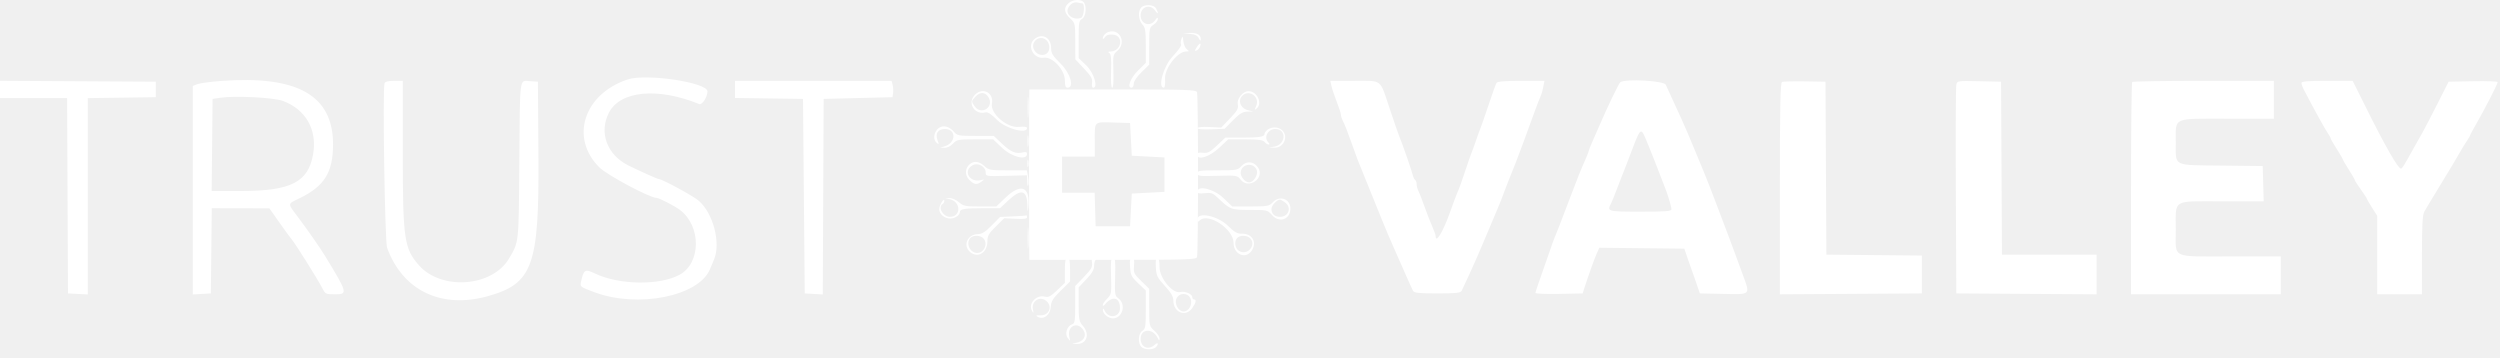
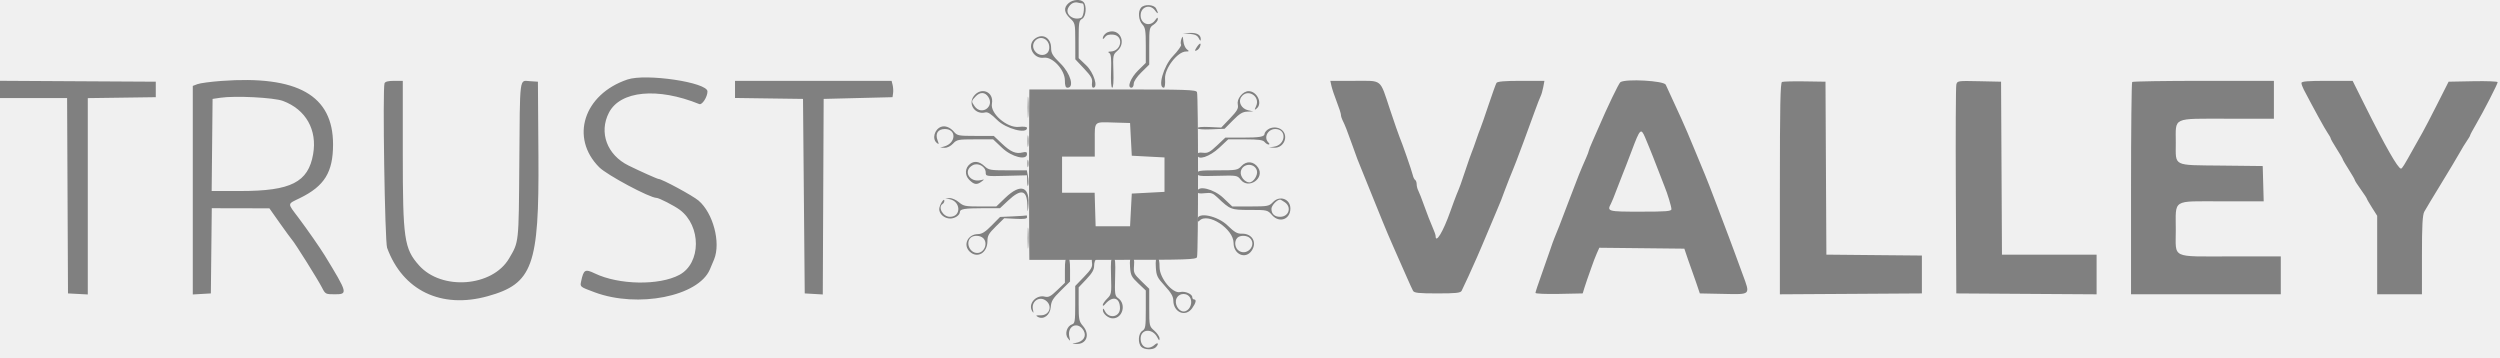
<svg xmlns="http://www.w3.org/2000/svg" width="280" height="40" viewBox="0 0 280 40" fill="none">
-   <path fill-rule="evenodd" clip-rule="evenodd" d="M70.272 8.905C65.377 10.559 63.812 15.432 67.116 18.736C67.988 19.608 72.772 22.163 73.532 22.163C73.809 22.163 75.531 23.047 76.138 23.501C78.559 25.31 78.534 29.477 76.095 30.783C73.834 31.994 69.316 31.918 66.621 30.625C65.524 30.099 65.369 30.189 65.085 31.514C64.954 32.13 64.942 32.12 66.609 32.74C71.435 34.533 78.204 33.195 79.5 30.191C79.643 29.859 79.86 29.343 79.981 29.047C80.746 27.171 79.87 23.864 78.24 22.468C77.594 21.916 74.132 20.043 73.757 20.043C73.625 20.043 71.686 19.176 70.396 18.54C67.986 17.352 67.055 14.844 68.199 12.622C69.466 10.16 73.656 9.76 78.322 11.657C78.637 11.785 79.237 10.855 79.237 10.239C79.237 9.227 72.35 8.202 70.272 8.905ZM24.768 9.066C23.598 9.152 22.406 9.313 22.118 9.422L21.592 9.622V21.301V32.98L22.605 32.921L23.616 32.863L23.668 28.091L23.719 23.32L26.946 23.327L30.172 23.333L31.328 24.972C31.965 25.874 32.589 26.728 32.716 26.87C33.059 27.255 35.608 31.319 36.057 32.199C36.438 32.944 36.465 32.96 37.502 32.96C38.984 32.96 38.953 32.84 36.381 28.625C35.87 27.787 34.385 25.656 33.414 24.367C32.162 22.702 32.146 22.893 33.594 22.184C36.341 20.84 37.298 19.292 37.302 16.187C37.31 10.686 33.339 8.429 24.768 9.066ZM0 10.016V10.981H3.757H7.515L7.565 21.922L7.615 32.863L8.724 32.921L9.832 32.979V21.984V10.99L13.639 10.938L17.447 10.885V10.018V9.15L8.724 9.1L0 9.049V10.016ZM43.068 9.326C42.837 9.928 43.103 27.066 43.355 27.754C45.105 32.541 49.418 34.618 54.615 33.177C59.664 31.777 60.388 29.787 60.304 17.536L60.247 9.15L59.337 9.091C58.152 9.015 58.237 8.349 58.163 18.307C58.096 27.339 58.126 27.061 57.013 28.953C55.14 32.138 49.452 32.566 46.922 29.712C45.27 27.847 45.112 26.763 45.112 17.238V9.054H44.143C43.486 9.054 43.139 9.141 43.068 9.326ZM82.322 10.013V10.973L86.129 11.026L89.937 11.078L90.033 21.97L90.13 32.863L91.14 32.921L92.151 32.98L92.2 22.029L92.25 11.078L96.106 10.981L99.962 10.885L100.026 10.432C100.061 10.182 100.038 9.771 99.974 9.516L99.858 9.054H91.09H82.322V10.013ZM149.125 9.638C149.195 9.959 149.463 10.756 149.718 11.409C149.975 12.062 150.184 12.711 150.184 12.852C150.184 12.993 150.261 13.258 150.354 13.442C150.628 13.98 150.89 14.645 151.437 16.187C151.976 17.707 152.124 18.099 152.457 18.886C152.568 19.151 153.2 20.712 153.861 22.356C154.521 24 155.231 25.734 155.438 26.212C155.646 26.689 155.928 27.339 156.066 27.658C156.203 27.976 156.49 28.627 156.704 29.104C156.917 29.581 157.32 30.491 157.598 31.128C157.876 31.764 158.174 32.415 158.262 32.574C158.39 32.808 158.903 32.863 160.981 32.863C163.057 32.863 163.571 32.808 163.701 32.574C163.855 32.297 165.08 29.621 165.422 28.814C165.512 28.602 165.756 28.038 165.962 27.561C166.169 27.084 166.573 26.13 166.858 25.441C167.145 24.752 167.51 23.884 167.67 23.513C168.053 22.623 168.218 22.203 168.509 21.392C168.641 21.021 168.876 20.414 169.029 20.043C169.184 19.671 169.377 19.195 169.459 18.982C169.541 18.77 169.706 18.353 169.826 18.054C170.059 17.476 171.105 14.645 171.907 12.427C172.175 11.685 172.466 10.937 172.554 10.764C172.642 10.592 172.773 10.136 172.845 9.752L172.976 9.054H170.364C168.537 9.054 167.707 9.123 167.608 9.285C167.529 9.412 167.13 10.518 166.722 11.743C166.314 12.968 165.905 14.143 165.814 14.355C165.722 14.567 165.502 15.175 165.324 15.705C165.145 16.235 164.925 16.842 164.834 17.055C164.743 17.266 164.439 18.134 164.158 18.982C163.641 20.543 163.509 20.907 163.142 21.777C163.031 22.043 162.708 22.91 162.427 23.706C161.629 25.96 160.788 27.352 160.788 26.419C160.788 26.303 160.622 25.84 160.421 25.39C160.219 24.941 159.823 23.922 159.541 23.127C159.259 22.332 158.947 21.53 158.847 21.347C158.748 21.163 158.666 20.842 158.666 20.635C158.666 20.428 158.59 20.211 158.497 20.153C158.404 20.096 158.284 19.851 158.231 19.611C158.128 19.151 157.024 15.976 156.738 15.319C156.645 15.107 156.164 13.719 155.669 12.235C154.509 8.759 154.878 9.054 151.688 9.054H148.996L149.125 9.638ZM181.487 9.201C181.306 9.319 180.022 11.99 179.009 14.355C178.874 14.673 178.579 15.345 178.354 15.847C178.129 16.35 177.946 16.814 177.946 16.879C177.946 16.943 177.816 17.291 177.657 17.652C176.965 19.22 176.768 19.712 175.73 22.452C174.651 25.301 174.462 25.788 174.1 26.646C173.999 26.884 173.788 27.47 173.632 27.947C173.475 28.424 173.037 29.676 172.658 30.73C172.279 31.783 171.97 32.717 171.97 32.807C171.97 32.897 173.161 32.946 174.616 32.917L177.263 32.863L177.438 32.285C177.534 31.967 177.678 31.533 177.758 31.32C177.839 31.109 178.052 30.502 178.233 29.971C178.413 29.441 178.688 28.724 178.842 28.378L179.124 27.748L183.885 27.799L188.646 27.851L189.07 29.104C189.304 29.793 189.503 30.357 189.514 30.357C189.524 30.357 189.724 30.921 189.957 31.61L190.381 32.863L193.032 32.917C196.133 32.98 196.041 33.072 195.185 30.747C194.91 30.002 194.512 28.915 194.299 28.332C194.086 27.749 193.797 26.968 193.654 26.598C193.512 26.227 192.904 24.621 192.303 23.031C191.702 21.44 191.095 19.879 190.955 19.561C190.814 19.243 190.293 17.985 189.797 16.765C189.299 15.545 188.632 13.984 188.313 13.295C187.994 12.605 187.515 11.564 187.249 10.981C186.983 10.398 186.674 9.726 186.564 9.488C186.358 9.043 182.101 8.802 181.487 9.201ZM199.587 9.178C199.397 9.257 199.346 11.829 199.346 21.121V32.963L207.299 32.914L215.251 32.863V30.743V28.621L209.903 28.571L204.555 28.519L204.505 18.834L204.455 9.15L202.141 9.114C200.869 9.094 199.719 9.123 199.587 9.178ZM219.107 9.482C219.048 9.723 219.024 15.083 219.053 21.392L219.106 32.863L226.963 32.914L234.819 32.964V30.744V28.525H229.519H224.219L224.17 18.838L224.119 9.15L221.667 9.096C219.252 9.043 219.212 9.049 219.107 9.482ZM238.804 9.182C238.733 9.253 238.675 14.631 238.675 21.135V32.96H247.062H255.448V30.839V28.718H249.799C243.074 28.718 243.688 29.013 243.688 25.775C243.688 22.238 243.195 22.549 248.81 22.549H253.534L253.479 20.573L253.424 18.597L248.812 18.545C243.288 18.483 243.688 18.683 243.688 15.984C243.688 13.073 243.209 13.295 249.486 13.295H254.676V11.174V9.054H246.804C242.475 9.054 238.875 9.111 238.804 9.182ZM257.762 9.295C257.763 9.427 257.877 9.753 258.015 10.018C259.187 12.26 260.388 14.444 260.683 14.867C260.878 15.148 261.039 15.435 261.039 15.502C261.039 15.571 261.342 16.102 261.713 16.681C262.085 17.262 262.388 17.782 262.388 17.838C262.388 17.895 262.692 18.415 263.063 18.995C263.434 19.575 263.738 20.103 263.738 20.168C263.738 20.233 264.041 20.708 264.413 21.225C264.784 21.741 265.087 22.204 265.087 22.253C265.087 22.303 265.348 22.753 265.666 23.255L266.244 24.167V28.563V32.96H268.75H271.257L271.258 28.573C271.259 25.244 271.323 24.072 271.522 23.706C271.666 23.441 272.501 22.052 273.378 20.621C274.255 19.189 275.19 17.628 275.456 17.151C275.721 16.674 276.1 16.053 276.297 15.772C276.494 15.49 276.655 15.213 276.655 15.155C276.655 15.098 276.95 14.547 277.31 13.932C278.163 12.473 279.739 9.405 279.739 9.201C279.739 9.115 278.504 9.067 276.992 9.097L274.245 9.15L272.977 11.656C272.28 13.035 271.535 14.466 271.322 14.837C271.108 15.208 270.669 15.989 270.344 16.573C269.223 18.588 269.039 18.883 268.908 18.884C268.579 18.888 267.157 16.395 264.865 11.801L263.495 9.054H260.628C258.463 9.054 257.762 9.112 257.762 9.295ZM31.691 11.304C34.258 12.264 35.545 14.539 35.069 17.273C34.524 20.405 32.586 21.392 26.985 21.392H23.706L23.758 16.235L23.809 11.078L24.677 10.949C26.334 10.703 30.67 10.922 31.691 11.304ZM184.241 15.367C184.414 15.765 184.62 16.264 184.701 16.476C184.781 16.688 184.974 17.165 185.128 17.536C185.282 17.908 185.603 18.732 185.841 19.368C186.079 20.004 186.347 20.698 186.438 20.91C186.739 21.617 187.2 23.137 187.2 23.424C187.2 23.661 186.649 23.706 183.729 23.706C180.042 23.706 179.962 23.683 180.437 22.787C180.535 22.603 180.807 21.932 181.043 21.295C181.28 20.659 181.582 19.879 181.717 19.561C181.852 19.243 182.329 18.006 182.779 16.814C183.68 14.421 183.787 14.316 184.241 15.367Z" fill="white" />
-   <path fill-rule="evenodd" clip-rule="evenodd" d="M115.268 12.09C115.242 14.598 115.244 24.384 115.269 27.128L115.288 29.104H124.618C132.948 29.104 133.961 29.071 134.065 28.799C134.218 28.4 134.218 10.721 134.065 10.323C133.961 10.05 132.948 10.018 124.618 10.018H115.288L115.268 12.09ZM126.663 15.608L126.76 17.44L128.591 17.537L130.423 17.633V19.561V21.488L128.591 21.585L126.76 21.681L126.663 23.513L126.567 25.344H124.639H122.711L122.655 23.465L122.601 21.585H120.776H118.951V19.561V17.537H120.783H122.614V15.737C122.614 13.539 122.492 13.656 124.725 13.723L126.567 13.777L126.663 15.608Z" fill="white" />
-   <path fill-rule="evenodd" clip-rule="evenodd" d="M119.683 0.352C119.11 0.848 119.163 1.403 119.846 2.047C120.417 2.585 120.424 2.62 120.43 4.617L120.435 6.643L121.412 7.682C122.212 8.534 122.373 8.821 122.307 9.272C122.261 9.59 122.315 9.824 122.435 9.824C123.033 9.824 122.507 8.129 121.66 7.322L120.81 6.511V4.415C120.81 2.516 120.846 2.299 121.195 2.112C121.638 1.875 121.741 0.614 121.349 0.223C121.005 -0.123 120.153 -0.057 119.683 0.352ZM121.211 0.377C121.533 0.377 121.415 1.868 121.084 1.995C120.197 2.335 119.258 1.597 119.649 0.866C119.909 0.382 120.325 0.174 120.778 0.304C120.919 0.344 121.114 0.377 121.211 0.377ZM127.798 0.858C127.433 1.273 127.51 2.27 127.943 2.734C128.276 3.092 128.329 3.415 128.329 5.097V7.044L127.48 7.877C126.625 8.716 126.195 9.824 126.723 9.824C126.865 9.824 126.979 9.625 126.979 9.382C126.979 9.113 127.319 8.607 127.847 8.088L128.714 7.237V5.161C128.714 3.159 128.732 3.073 129.197 2.769C129.462 2.596 129.679 2.313 129.679 2.144C129.679 1.91 129.605 1.939 129.379 2.262C128.82 3.059 127.75 2.707 127.75 1.726C127.75 0.746 128.82 0.395 129.379 1.191C129.716 1.674 129.782 1.511 129.479 0.942C129.24 0.496 128.165 0.442 127.798 0.858ZM124.087 3.602C123.768 3.723 123.516 4.037 123.512 4.318C123.51 4.418 123.622 4.346 123.759 4.158C123.934 3.919 124.206 3.835 124.675 3.88C125.895 3.997 125.62 5.742 124.376 5.772C124.093 5.778 124.059 5.824 124.246 5.943C124.436 6.063 124.485 6.577 124.439 7.964C124.4 9.117 124.45 9.825 124.569 9.825C124.688 9.825 124.739 9.122 124.7 7.979C124.641 6.199 124.657 6.117 125.134 5.706C126.221 4.772 125.393 3.105 124.087 3.602ZM133.268 3.794C133.853 3.847 134.117 3.979 134.267 4.291C134.405 4.576 134.476 4.617 134.485 4.416C134.507 3.911 134.071 3.653 133.254 3.688L132.474 3.721L133.268 3.794ZM115.904 4.336C114.954 5.055 115.705 6.636 116.915 6.464C117.879 6.328 119.265 7.826 119.267 9.004C119.268 9.603 119.346 9.824 119.557 9.824C120.356 9.824 119.899 8.224 118.786 7.125C117.887 6.238 117.725 5.97 117.725 5.378C117.725 4.229 116.769 3.682 115.904 4.336ZM132.314 4.376C132.23 4.613 132.214 4.896 132.281 5.003C132.348 5.111 131.928 5.698 131.348 6.307C130.312 7.394 129.625 9.825 130.353 9.825C130.465 9.825 130.521 9.398 130.486 8.812C130.419 7.678 131.875 5.783 132.824 5.769C133.205 5.764 133.215 5.74 132.922 5.518C132.746 5.383 132.571 4.973 132.535 4.608C132.476 4.017 132.452 3.991 132.314 4.376ZM117.229 4.536C117.589 4.895 117.626 5.605 117.301 5.929C116.912 6.318 116.214 6.195 115.876 5.679C115.27 4.754 116.451 3.757 117.229 4.536ZM134.041 5.281C133.791 5.663 133.782 5.742 134.001 5.658C134.152 5.6 134.328 5.417 134.391 5.25C134.584 4.749 134.378 4.767 134.041 5.281ZM109.038 10.803C108.391 11.712 109.251 12.879 110.355 12.59C110.628 12.519 111.005 12.761 111.696 13.452C112.662 14.419 115.028 15.045 115.027 14.335C115.027 14.196 114.697 14.153 114.087 14.212C112.775 14.338 110.89 12.7 111.095 11.612C111.348 10.26 109.846 9.669 109.038 10.803ZM115.096 12.041C115.097 13.101 115.13 13.51 115.168 12.95C115.208 12.39 115.207 11.522 115.167 11.023C115.128 10.522 115.096 10.98 115.096 12.041ZM138.939 10.727C138.665 11.075 138.566 11.407 138.636 11.739C138.722 12.141 138.558 12.425 137.76 13.261L136.778 14.288L135.445 14.225C134.642 14.186 134.112 14.238 134.112 14.354C134.112 14.472 134.706 14.523 135.633 14.485L137.154 14.423L138.091 13.475C138.835 12.723 139.168 12.522 139.704 12.502L140.379 12.477L139.805 12.354C139.054 12.194 138.645 11.438 139.009 10.886C139.687 9.86 141.197 10.764 140.684 11.889C140.479 12.339 140.487 12.367 140.753 12.146C141.437 11.579 140.79 10.21 139.839 10.21C139.533 10.21 139.191 10.406 138.939 10.727ZM110.689 10.858C111.411 11.96 109.912 12.98 109.157 11.901C108.776 11.358 108.779 11.33 109.25 10.824C109.761 10.275 110.316 10.289 110.689 10.858ZM105.387 14.21C104.658 14.488 104.375 15.553 104.911 15.998C105.17 16.213 105.182 16.179 105.008 15.72C104.718 14.958 105.046 14.45 105.829 14.45C107.149 14.45 107.089 16.03 105.755 16.403L105.29 16.533L105.787 16.552C106.085 16.564 106.463 16.38 106.736 16.089C107.163 15.635 107.304 15.607 109.209 15.607H111.229L112.249 16.571C113.335 17.599 115.026 18.007 115.026 17.242C115.026 17.026 114.9 16.982 114.544 17.071C113.777 17.263 113.208 17.023 112.222 16.092L111.302 15.222H109.267C107.353 15.222 107.209 15.194 106.84 14.757C106.413 14.251 105.842 14.036 105.387 14.21ZM141.969 14.526C141.783 14.667 141.631 14.872 141.631 14.981C141.631 15.321 141.09 15.414 139.129 15.414H137.238L136.302 16.297C135.514 17.043 135.27 17.169 134.74 17.108C134.263 17.052 134.112 17.109 134.112 17.343C134.112 18.006 135.48 17.562 136.559 16.548L137.559 15.607H139.476C140.944 15.607 141.448 15.675 141.631 15.897C141.763 16.056 141.965 16.186 142.079 16.186C142.214 16.186 142.206 16.105 142.056 15.954C141.503 15.401 141.994 14.45 142.832 14.45C144.152 14.45 144.018 16.232 142.683 16.43L142.113 16.514L142.729 16.543C143.775 16.591 144.356 15.268 143.592 14.576C143.17 14.196 142.435 14.173 141.969 14.526ZM115.084 15.8C115.084 16.383 115.12 16.622 115.164 16.33C115.208 16.038 115.208 15.562 115.164 15.27C115.12 14.979 115.084 15.217 115.084 15.8ZM115.071 18.306C115.071 18.678 115.111 18.829 115.159 18.644C115.208 18.458 115.208 18.155 115.159 17.969C115.111 17.783 115.071 17.935 115.071 18.306ZM108.647 18.36C108.069 18.806 108.026 19.614 108.554 20.142C109.103 20.691 109.402 20.734 109.928 20.34C110.29 20.07 110.289 20.064 109.872 20.17C108.576 20.495 107.806 19.113 108.945 18.504C109.549 18.18 110.399 18.66 110.399 19.323C110.398 19.747 110.431 19.751 112.712 19.693L115.026 19.634L115.048 20.368C115.061 20.771 115.112 20.941 115.163 20.745C115.214 20.549 115.199 20.093 115.131 19.733L115.009 19.077H112.888C110.894 19.077 110.737 19.049 110.248 18.595C109.684 18.073 109.128 17.991 108.647 18.36ZM139.045 18.595C138.618 19.057 138.501 19.077 136.356 19.077C134.348 19.077 134.112 19.113 134.112 19.415C134.112 19.72 134.323 19.747 136.34 19.692C138.534 19.633 138.575 19.64 138.957 20.126C139.841 21.25 141.698 19.956 140.905 18.769C140.43 18.057 139.615 17.981 139.045 18.595ZM140.767 19.087C140.925 19.587 140.395 20.427 139.922 20.427C139.423 20.427 138.89 19.767 138.965 19.243C139.101 18.294 140.477 18.174 140.767 19.087ZM112.582 22.167L111.585 23.126H109.769C108.11 23.126 107.904 23.085 107.393 22.644C107.083 22.378 106.617 22.174 106.35 22.189L105.868 22.215L106.334 22.302C107.63 22.546 107.684 24.283 106.395 24.283C105.609 24.283 104.997 23.197 105.579 22.837C105.686 22.772 105.77 22.615 105.766 22.488C105.755 22.078 105.194 22.994 105.194 23.423C105.194 23.977 105.777 24.476 106.427 24.476C106.952 24.476 107.507 24.097 107.507 23.739C107.507 23.412 108.071 23.319 110.058 23.319H111.998L112.925 22.451C114.348 21.121 115.01 21.262 115.058 22.906C115.085 23.801 115.105 23.858 115.169 23.232C115.409 20.886 114.362 20.454 112.582 22.167ZM134.112 21.463C134.112 21.662 134.32 21.706 134.932 21.638C135.636 21.558 135.832 21.622 136.33 22.095C137.793 23.485 137.862 23.512 139.987 23.512C141.941 23.512 141.956 23.515 142.484 24.107C143.296 25.019 144.523 24.567 144.523 23.355C144.523 22.279 143.326 21.842 142.568 22.641C142.14 23.092 141.993 23.12 140.064 23.123L138.015 23.126L137.005 22.162C135.949 21.156 134.112 20.712 134.112 21.463ZM143.902 22.655C144.699 23.213 144.347 24.283 143.367 24.283C142.751 24.283 142.402 23.959 142.402 23.388C142.402 23.02 143.023 22.355 143.367 22.355C143.425 22.355 143.666 22.49 143.902 22.655ZM113.47 24.233L112.009 24.298L111.066 25.254C110.355 25.978 109.982 26.213 109.539 26.217C108.374 26.229 107.811 27.463 108.631 28.206C109.485 28.978 110.592 28.309 110.592 27.021C110.592 26.405 110.737 26.15 111.532 25.367L112.472 24.441L113.75 24.506C114.679 24.555 115.027 24.506 115.027 24.332C115.027 24.199 115.004 24.108 114.978 24.129C114.951 24.151 114.272 24.197 113.47 24.233ZM134.112 24.562C134.112 24.855 134.164 24.887 134.344 24.707C135.295 23.756 138.161 25.64 138.161 27.217C138.161 28.492 139.49 29.072 140.175 28.096C140.831 27.158 140.248 26.135 139.078 26.172C138.574 26.188 138.26 26.006 137.486 25.253C136.368 24.162 134.112 23.701 134.112 24.562ZM115.096 26.693C115.097 27.754 115.13 28.163 115.168 27.602C115.208 27.042 115.207 26.174 115.167 25.674C115.128 25.174 115.096 25.632 115.096 26.693ZM110.124 26.679C110.686 27.242 110.24 28.332 109.448 28.332C108.62 28.332 108.128 27.21 108.702 26.635C109.018 26.32 109.789 26.343 110.124 26.679ZM140.006 26.679C140.746 27.419 139.762 28.634 138.827 28.134C138.31 27.857 138.178 27.042 138.585 26.635C138.9 26.32 139.671 26.343 140.006 26.679ZM119.268 30.293V31.676L118.394 32.512C117.68 33.197 117.432 33.326 117.03 33.226C116.038 32.976 115.107 34.033 115.602 34.846C115.763 35.111 115.78 35.076 115.688 34.667C115.488 33.778 116.377 33.136 117.104 33.644C117.934 34.227 117.557 35.342 116.538 35.315C116.019 35.3 115.96 35.333 116.232 35.488C116.877 35.85 117.62 35.288 117.686 34.387C117.735 33.727 117.911 33.437 118.795 32.564L119.846 31.526V30.218C119.846 29.184 119.786 28.91 119.557 28.91C119.327 28.91 119.268 29.192 119.268 30.293ZM122.306 29.453C122.371 29.897 122.207 30.181 121.405 31.014L120.424 32.031V34.12C120.424 35.941 120.381 36.224 120.087 36.319C119.509 36.506 119.226 37.369 119.584 37.852C119.882 38.253 119.885 38.25 119.766 37.727C119.481 36.478 120.757 35.935 121.376 37.042C121.726 37.669 121.314 38.281 120.453 38.413C119.994 38.484 120.004 38.495 120.558 38.52C121.703 38.575 122.11 37.458 121.292 36.507C120.85 35.993 120.81 35.794 120.81 34.066V32.186L121.676 31.271C122.327 30.584 122.543 30.204 122.544 29.745C122.545 29.409 122.654 29.091 122.786 29.038C122.919 28.984 122.847 28.933 122.626 28.925C122.294 28.913 122.239 29.003 122.306 29.453ZM124.437 30.93C124.495 32.88 124.48 32.969 124.003 33.446C123.731 33.718 123.509 34.039 123.509 34.161C123.509 34.292 123.608 34.264 123.75 34.094C124.6 33.081 125.437 33.294 125.437 34.525C125.437 35.524 124.184 35.748 123.74 34.829C123.595 34.53 123.532 34.495 123.522 34.712C123.504 35.131 124.122 35.657 124.633 35.657C125.746 35.657 126.171 34.049 125.231 33.391C124.866 33.135 124.84 32.95 124.895 31.011C124.946 29.245 124.909 28.91 124.666 28.91C124.423 28.91 124.387 29.235 124.437 30.93ZM126.567 29.922C126.629 30.828 126.725 31.018 127.483 31.735L128.329 32.535V34.673C128.329 36.602 128.291 36.835 127.943 37.052C127.482 37.34 127.415 38.435 127.833 38.852C128.168 39.188 129.13 39.214 129.447 38.897C129.822 38.522 129.711 38.267 129.325 38.616C128.606 39.268 127.75 38.894 127.75 37.929C127.75 36.821 129.078 36.728 129.627 37.798C129.82 38.172 129.866 38.193 129.868 37.906C129.87 37.71 129.611 37.323 129.293 37.043C128.717 36.538 128.714 36.527 128.714 34.441V32.346L127.828 31.484C127 30.679 126.947 30.568 127.01 29.767C127.063 29.102 127.014 28.91 126.788 28.91C126.557 28.91 126.511 29.118 126.567 29.922ZM129.454 29.95C129.512 30.888 129.613 31.093 130.463 32.023C131.165 32.789 131.408 33.209 131.411 33.652C131.418 34.994 132.783 35.556 133.521 34.52C133.953 33.913 134.032 33.537 133.727 33.537C133.621 33.537 133.535 33.42 133.535 33.279C133.535 32.927 132.704 32.574 132.189 32.709C131.35 32.928 129.871 31.155 129.871 29.929C129.871 29.242 129.793 28.91 129.63 28.91C129.459 28.91 129.408 29.211 129.454 29.95ZM133.351 33.467C133.588 34.088 133.149 34.887 132.57 34.887C131.981 34.887 131.502 34.017 131.767 33.432C132.083 32.741 133.084 32.763 133.351 33.467Z" fill="white" />
+   <path fill-rule="evenodd" clip-rule="evenodd" d="M70.272 8.905C65.377 10.559 63.812 15.432 67.116 18.736C67.988 19.608 72.772 22.163 73.532 22.163C73.809 22.163 75.531 23.047 76.138 23.501C78.559 25.31 78.534 29.477 76.095 30.783C73.834 31.994 69.316 31.918 66.621 30.625C65.524 30.099 65.369 30.189 65.085 31.514C64.954 32.13 64.942 32.12 66.609 32.74C71.435 34.533 78.204 33.195 79.5 30.191C79.643 29.859 79.86 29.343 79.981 29.047C80.746 27.171 79.87 23.864 78.24 22.468C77.594 21.916 74.132 20.043 73.757 20.043C73.625 20.043 71.686 19.176 70.396 18.54C67.986 17.352 67.055 14.844 68.199 12.622C69.466 10.16 73.656 9.76 78.322 11.657C78.637 11.785 79.237 10.855 79.237 10.239C79.237 9.227 72.35 8.202 70.272 8.905ZM24.768 9.066C23.598 9.152 22.406 9.313 22.118 9.422L21.592 9.622V21.301V32.98L22.605 32.921L23.616 32.863L23.668 28.091L23.719 23.32L26.946 23.327L30.172 23.333L31.328 24.972C31.965 25.874 32.589 26.728 32.716 26.87C33.059 27.255 35.608 31.319 36.057 32.199C36.438 32.944 36.465 32.96 37.502 32.96C38.984 32.96 38.953 32.84 36.381 28.625C35.87 27.787 34.385 25.656 33.414 24.367C32.162 22.702 32.146 22.893 33.594 22.184C36.341 20.84 37.298 19.292 37.302 16.187C37.31 10.686 33.339 8.429 24.768 9.066ZM0 10.016V10.981H3.757H7.515L7.565 21.922L7.615 32.863L8.724 32.921L9.832 32.979V21.984V10.99L13.639 10.938L17.447 10.885V10.018V9.15L8.724 9.1L0 9.049V10.016ZM43.068 9.326C42.837 9.928 43.103 27.066 43.355 27.754C45.105 32.541 49.418 34.618 54.615 33.177C59.664 31.777 60.388 29.787 60.304 17.536L60.247 9.15L59.337 9.091C58.152 9.015 58.237 8.349 58.163 18.307C58.096 27.339 58.126 27.061 57.013 28.953C55.14 32.138 49.452 32.566 46.922 29.712C45.27 27.847 45.112 26.763 45.112 17.238V9.054H44.143C43.486 9.054 43.139 9.141 43.068 9.326ZM82.322 10.013V10.973L86.129 11.026L89.937 11.078L90.033 21.97L90.13 32.863L91.14 32.921L92.151 32.98L92.2 22.029L92.25 11.078L96.106 10.981L99.962 10.885L100.026 10.432C100.061 10.182 100.038 9.771 99.974 9.516L99.858 9.054H91.09H82.322V10.013ZM149.125 9.638C149.195 9.959 149.463 10.756 149.718 11.409C149.975 12.062 150.184 12.711 150.184 12.852C150.184 12.993 150.261 13.258 150.354 13.442C150.628 13.98 150.89 14.645 151.437 16.187C151.976 17.707 152.124 18.099 152.457 18.886C152.568 19.151 153.2 20.712 153.861 22.356C154.521 24 155.231 25.734 155.438 26.212C155.646 26.689 155.928 27.339 156.066 27.658C156.203 27.976 156.49 28.627 156.704 29.104C156.917 29.581 157.32 30.491 157.598 31.128C157.876 31.764 158.174 32.415 158.262 32.574C158.39 32.808 158.903 32.863 160.981 32.863C163.057 32.863 163.571 32.808 163.701 32.574C163.855 32.297 165.08 29.621 165.422 28.814C165.512 28.602 165.756 28.038 165.962 27.561C166.169 27.084 166.573 26.13 166.858 25.441C167.145 24.752 167.51 23.884 167.67 23.513C168.053 22.623 168.218 22.203 168.509 21.392C168.641 21.021 168.876 20.414 169.029 20.043C169.184 19.671 169.377 19.195 169.459 18.982C169.541 18.77 169.706 18.353 169.826 18.054C170.059 17.476 171.105 14.645 171.907 12.427C172.175 11.685 172.466 10.937 172.554 10.764C172.642 10.592 172.773 10.136 172.845 9.752L172.976 9.054H170.364C168.537 9.054 167.707 9.123 167.608 9.285C167.529 9.412 167.13 10.518 166.722 11.743C166.314 12.968 165.905 14.143 165.814 14.355C165.722 14.567 165.502 15.175 165.324 15.705C165.145 16.235 164.925 16.842 164.834 17.055C164.743 17.266 164.439 18.134 164.158 18.982C163.641 20.543 163.509 20.907 163.142 21.777C163.031 22.043 162.708 22.91 162.427 23.706C161.629 25.96 160.788 27.352 160.788 26.419C160.788 26.303 160.622 25.84 160.421 25.39C160.219 24.941 159.823 23.922 159.541 23.127C159.259 22.332 158.947 21.53 158.847 21.347C158.748 21.163 158.666 20.842 158.666 20.635C158.666 20.428 158.59 20.211 158.497 20.153C158.404 20.096 158.284 19.851 158.231 19.611C158.128 19.151 157.024 15.976 156.738 15.319C156.645 15.107 156.164 13.719 155.669 12.235C154.509 8.759 154.878 9.054 151.688 9.054H148.996L149.125 9.638ZM181.487 9.201C181.306 9.319 180.022 11.99 179.009 14.355C178.874 14.673 178.579 15.345 178.354 15.847C178.129 16.35 177.946 16.814 177.946 16.879C177.946 16.943 177.816 17.291 177.657 17.652C176.965 19.22 176.768 19.712 175.73 22.452C174.651 25.301 174.462 25.788 174.1 26.646C173.999 26.884 173.788 27.47 173.632 27.947C173.475 28.424 173.037 29.676 172.658 30.73C172.279 31.783 171.97 32.717 171.97 32.807C171.97 32.897 173.161 32.946 174.616 32.917L177.263 32.863L177.438 32.285C177.534 31.967 177.678 31.533 177.758 31.32C177.839 31.109 178.052 30.502 178.233 29.971C178.413 29.441 178.688 28.724 178.842 28.378L179.124 27.748L183.885 27.799L188.646 27.851L189.07 29.104C189.304 29.793 189.503 30.357 189.514 30.357C189.524 30.357 189.724 30.921 189.957 31.61L190.381 32.863L193.032 32.917C196.133 32.98 196.041 33.072 195.185 30.747C194.91 30.002 194.512 28.915 194.299 28.332C194.086 27.749 193.797 26.968 193.654 26.598C193.512 26.227 192.904 24.621 192.303 23.031C191.702 21.44 191.095 19.879 190.955 19.561C190.814 19.243 190.293 17.985 189.797 16.765C189.299 15.545 188.632 13.984 188.313 13.295C187.994 12.605 187.515 11.564 187.249 10.981C186.983 10.398 186.674 9.726 186.564 9.488C186.358 9.043 182.101 8.802 181.487 9.201ZM199.587 9.178C199.397 9.257 199.346 11.829 199.346 21.121V32.963L207.299 32.914L215.251 32.863V30.743V28.621L209.903 28.571L204.555 28.519L204.505 18.834L204.455 9.15L202.141 9.114C200.869 9.094 199.719 9.123 199.587 9.178ZM219.107 9.482C219.048 9.723 219.024 15.083 219.053 21.392L219.106 32.863L226.963 32.914L234.819 32.964V30.744V28.525H229.519H224.219L224.17 18.838L224.119 9.15L221.667 9.096C219.252 9.043 219.212 9.049 219.107 9.482ZM238.804 9.182C238.733 9.253 238.675 14.631 238.675 21.135V32.96H247.062H255.448V30.839V28.718H249.799C243.074 28.718 243.688 29.013 243.688 25.775C243.688 22.238 243.195 22.549 248.81 22.549H253.534L253.479 20.573L253.424 18.597L248.812 18.545C243.288 18.483 243.688 18.683 243.688 15.984C243.688 13.073 243.209 13.295 249.486 13.295H254.676V11.174V9.054H246.804C242.475 9.054 238.875 9.111 238.804 9.182ZM257.762 9.295C257.763 9.427 257.877 9.753 258.015 10.018C259.187 12.26 260.388 14.444 260.683 14.867C260.878 15.148 261.039 15.435 261.039 15.502C261.039 15.571 261.342 16.102 261.713 16.681C262.085 17.262 262.388 17.782 262.388 17.838C262.388 17.895 262.692 18.415 263.063 18.995C263.434 19.575 263.738 20.103 263.738 20.168C263.738 20.233 264.041 20.708 264.413 21.225C264.784 21.741 265.087 22.204 265.087 22.253C265.087 22.303 265.348 22.753 265.666 23.255L266.244 24.167V28.563V32.96H268.75H271.257L271.258 28.573C271.259 25.244 271.323 24.072 271.522 23.706C271.666 23.441 272.501 22.052 273.378 20.621C274.255 19.189 275.19 17.628 275.456 17.151C275.721 16.674 276.1 16.053 276.297 15.772C276.494 15.49 276.655 15.213 276.655 15.155C276.655 15.098 276.95 14.547 277.31 13.932C278.163 12.473 279.739 9.405 279.739 9.201C279.739 9.115 278.504 9.067 276.992 9.097L274.245 9.15L272.977 11.656C272.28 13.035 271.535 14.466 271.322 14.837C271.108 15.208 270.669 15.989 270.344 16.573C269.223 18.588 269.039 18.883 268.908 18.884C268.579 18.888 267.157 16.395 264.865 11.801L263.495 9.054H260.628C258.463 9.054 257.762 9.112 257.762 9.295ZM31.691 11.304C34.258 12.264 35.545 14.539 35.069 17.273C34.524 20.405 32.586 21.392 26.985 21.392H23.706L23.758 16.235L23.809 11.078L24.677 10.949C26.334 10.703 30.67 10.922 31.691 11.304ZM184.241 15.367C184.414 15.765 184.62 16.264 184.701 16.476C184.781 16.688 184.974 17.165 185.128 17.536C185.282 17.908 185.603 18.732 185.841 19.368C186.079 20.004 186.347 20.698 186.438 20.91C186.739 21.617 187.2 23.137 187.2 23.424C187.2 23.661 186.649 23.706 183.729 23.706C180.042 23.706 179.962 23.683 180.437 22.787C180.535 22.603 180.807 21.932 181.043 21.295C181.28 20.659 181.582 19.879 181.717 19.561C181.852 19.243 182.329 18.006 182.779 16.814C183.68 14.421 183.787 14.316 184.241 15.367Z" fill="gray" />
+   <path fill-rule="evenodd" clip-rule="evenodd" d="M115.268 12.09C115.242 14.598 115.244 24.384 115.269 27.128L115.288 29.104H124.618C132.948 29.104 133.961 29.071 134.065 28.799C134.218 28.4 134.218 10.721 134.065 10.323C133.961 10.05 132.948 10.018 124.618 10.018H115.288L115.268 12.09ZM126.663 15.608L126.76 17.44L128.591 17.537L130.423 17.633V19.561V21.488L128.591 21.585L126.76 21.681L126.663 23.513L126.567 25.344H124.639H122.711L122.655 23.465L122.601 21.585H120.776H118.951V19.561V17.537H120.783H122.614V15.737C122.614 13.539 122.492 13.656 124.725 13.723L126.567 13.777L126.663 15.608Z" fill="gray" />
+   <path fill-rule="evenodd" clip-rule="evenodd" d="M119.683 0.352C119.11 0.848 119.163 1.403 119.846 2.047C120.417 2.585 120.424 2.62 120.43 4.617L120.435 6.643L121.412 7.682C122.212 8.534 122.373 8.821 122.307 9.272C122.261 9.59 122.315 9.824 122.435 9.824C123.033 9.824 122.507 8.129 121.66 7.322L120.81 6.511V4.415C120.81 2.516 120.846 2.299 121.195 2.112C121.638 1.875 121.741 0.614 121.349 0.223C121.005 -0.123 120.153 -0.057 119.683 0.352ZM121.211 0.377C121.533 0.377 121.415 1.868 121.084 1.995C120.197 2.335 119.258 1.597 119.649 0.866C119.909 0.382 120.325 0.174 120.778 0.304C120.919 0.344 121.114 0.377 121.211 0.377ZM127.798 0.858C127.433 1.273 127.51 2.27 127.943 2.734C128.276 3.092 128.329 3.415 128.329 5.097V7.044L127.48 7.877C126.625 8.716 126.195 9.824 126.723 9.824C126.865 9.824 126.979 9.625 126.979 9.382C126.979 9.113 127.319 8.607 127.847 8.088L128.714 7.237V5.161C128.714 3.159 128.732 3.073 129.197 2.769C129.462 2.596 129.679 2.313 129.679 2.144C129.679 1.91 129.605 1.939 129.379 2.262C128.82 3.059 127.75 2.707 127.75 1.726C127.75 0.746 128.82 0.395 129.379 1.191C129.716 1.674 129.782 1.511 129.479 0.942C129.24 0.496 128.165 0.442 127.798 0.858ZM124.087 3.602C123.768 3.723 123.516 4.037 123.512 4.318C123.51 4.418 123.622 4.346 123.759 4.158C123.934 3.919 124.206 3.835 124.675 3.88C125.895 3.997 125.62 5.742 124.376 5.772C124.093 5.778 124.059 5.824 124.246 5.943C124.436 6.063 124.485 6.577 124.439 7.964C124.4 9.117 124.45 9.825 124.569 9.825C124.688 9.825 124.739 9.122 124.7 7.979C124.641 6.199 124.657 6.117 125.134 5.706C126.221 4.772 125.393 3.105 124.087 3.602ZM133.268 3.794C133.853 3.847 134.117 3.979 134.267 4.291C134.405 4.576 134.476 4.617 134.485 4.416C134.507 3.911 134.071 3.653 133.254 3.688L132.474 3.721L133.268 3.794ZM115.904 4.336C114.954 5.055 115.705 6.636 116.915 6.464C117.879 6.328 119.265 7.826 119.267 9.004C119.268 9.603 119.346 9.824 119.557 9.824C120.356 9.824 119.899 8.224 118.786 7.125C117.887 6.238 117.725 5.97 117.725 5.378C117.725 4.229 116.769 3.682 115.904 4.336ZM132.314 4.376C132.23 4.613 132.214 4.896 132.281 5.003C132.348 5.111 131.928 5.698 131.348 6.307C130.312 7.394 129.625 9.825 130.353 9.825C130.465 9.825 130.521 9.398 130.486 8.812C130.419 7.678 131.875 5.783 132.824 5.769C133.205 5.764 133.215 5.74 132.922 5.518C132.746 5.383 132.571 4.973 132.535 4.608C132.476 4.017 132.452 3.991 132.314 4.376ZM117.229 4.536C117.589 4.895 117.626 5.605 117.301 5.929C116.912 6.318 116.214 6.195 115.876 5.679C115.27 4.754 116.451 3.757 117.229 4.536ZM134.041 5.281C133.791 5.663 133.782 5.742 134.001 5.658C134.152 5.6 134.328 5.417 134.391 5.25C134.584 4.749 134.378 4.767 134.041 5.281ZM109.038 10.803C108.391 11.712 109.251 12.879 110.355 12.59C110.628 12.519 111.005 12.761 111.696 13.452C112.662 14.419 115.028 15.045 115.027 14.335C115.027 14.196 114.697 14.153 114.087 14.212C112.775 14.338 110.89 12.7 111.095 11.612C111.348 10.26 109.846 9.669 109.038 10.803ZM115.096 12.041C115.097 13.101 115.13 13.51 115.168 12.95C115.208 12.39 115.207 11.522 115.167 11.023C115.128 10.522 115.096 10.98 115.096 12.041ZM138.939 10.727C138.665 11.075 138.566 11.407 138.636 11.739C138.722 12.141 138.558 12.425 137.76 13.261L136.778 14.288L135.445 14.225C134.642 14.186 134.112 14.238 134.112 14.354C134.112 14.472 134.706 14.523 135.633 14.485L137.154 14.423L138.091 13.475C138.835 12.723 139.168 12.522 139.704 12.502L140.379 12.477L139.805 12.354C139.054 12.194 138.645 11.438 139.009 10.886C139.687 9.86 141.197 10.764 140.684 11.889C140.479 12.339 140.487 12.367 140.753 12.146C141.437 11.579 140.79 10.21 139.839 10.21C139.533 10.21 139.191 10.406 138.939 10.727ZM110.689 10.858C111.411 11.96 109.912 12.98 109.157 11.901C108.776 11.358 108.779 11.33 109.25 10.824C109.761 10.275 110.316 10.289 110.689 10.858ZM105.387 14.21C104.658 14.488 104.375 15.553 104.911 15.998C105.17 16.213 105.182 16.179 105.008 15.72C104.718 14.958 105.046 14.45 105.829 14.45C107.149 14.45 107.089 16.03 105.755 16.403L105.29 16.533L105.787 16.552C106.085 16.564 106.463 16.38 106.736 16.089C107.163 15.635 107.304 15.607 109.209 15.607H111.229L112.249 16.571C113.335 17.599 115.026 18.007 115.026 17.242C115.026 17.026 114.9 16.982 114.544 17.071C113.777 17.263 113.208 17.023 112.222 16.092L111.302 15.222H109.267C107.353 15.222 107.209 15.194 106.84 14.757C106.413 14.251 105.842 14.036 105.387 14.21ZM141.969 14.526C141.783 14.667 141.631 14.872 141.631 14.981C141.631 15.321 141.09 15.414 139.129 15.414H137.238L136.302 16.297C135.514 17.043 135.27 17.169 134.74 17.108C134.263 17.052 134.112 17.109 134.112 17.343C134.112 18.006 135.48 17.562 136.559 16.548L137.559 15.607H139.476C140.944 15.607 141.448 15.675 141.631 15.897C141.763 16.056 141.965 16.186 142.079 16.186C142.214 16.186 142.206 16.105 142.056 15.954C141.503 15.401 141.994 14.45 142.832 14.45C144.152 14.45 144.018 16.232 142.683 16.43L142.113 16.514L142.729 16.543C143.775 16.591 144.356 15.268 143.592 14.576C143.17 14.196 142.435 14.173 141.969 14.526ZM115.084 15.8C115.084 16.383 115.12 16.622 115.164 16.33C115.208 16.038 115.208 15.562 115.164 15.27C115.12 14.979 115.084 15.217 115.084 15.8ZM115.071 18.306C115.071 18.678 115.111 18.829 115.159 18.644C115.208 18.458 115.208 18.155 115.159 17.969C115.111 17.783 115.071 17.935 115.071 18.306ZM108.647 18.36C108.069 18.806 108.026 19.614 108.554 20.142C109.103 20.691 109.402 20.734 109.928 20.34C110.29 20.07 110.289 20.064 109.872 20.17C108.576 20.495 107.806 19.113 108.945 18.504C109.549 18.18 110.399 18.66 110.399 19.323C110.398 19.747 110.431 19.751 112.712 19.693L115.026 19.634L115.048 20.368C115.061 20.771 115.112 20.941 115.163 20.745C115.214 20.549 115.199 20.093 115.131 19.733L115.009 19.077H112.888C110.894 19.077 110.737 19.049 110.248 18.595C109.684 18.073 109.128 17.991 108.647 18.36ZM139.045 18.595C138.618 19.057 138.501 19.077 136.356 19.077C134.348 19.077 134.112 19.113 134.112 19.415C134.112 19.72 134.323 19.747 136.34 19.692C138.534 19.633 138.575 19.64 138.957 20.126C139.841 21.25 141.698 19.956 140.905 18.769C140.43 18.057 139.615 17.981 139.045 18.595ZM140.767 19.087C140.925 19.587 140.395 20.427 139.922 20.427C139.423 20.427 138.89 19.767 138.965 19.243C139.101 18.294 140.477 18.174 140.767 19.087ZM112.582 22.167L111.585 23.126H109.769C108.11 23.126 107.904 23.085 107.393 22.644C107.083 22.378 106.617 22.174 106.35 22.189L105.868 22.215L106.334 22.302C107.63 22.546 107.684 24.283 106.395 24.283C105.609 24.283 104.997 23.197 105.579 22.837C105.686 22.772 105.77 22.615 105.766 22.488C105.755 22.078 105.194 22.994 105.194 23.423C105.194 23.977 105.777 24.476 106.427 24.476C106.952 24.476 107.507 24.097 107.507 23.739C107.507 23.412 108.071 23.319 110.058 23.319H111.998L112.925 22.451C114.348 21.121 115.01 21.262 115.058 22.906C115.085 23.801 115.105 23.858 115.169 23.232C115.409 20.886 114.362 20.454 112.582 22.167ZM134.112 21.463C134.112 21.662 134.32 21.706 134.932 21.638C135.636 21.558 135.832 21.622 136.33 22.095C137.793 23.485 137.862 23.512 139.987 23.512C141.941 23.512 141.956 23.515 142.484 24.107C143.296 25.019 144.523 24.567 144.523 23.355C144.523 22.279 143.326 21.842 142.568 22.641C142.14 23.092 141.993 23.12 140.064 23.123L138.015 23.126L137.005 22.162C135.949 21.156 134.112 20.712 134.112 21.463ZM143.902 22.655C144.699 23.213 144.347 24.283 143.367 24.283C142.751 24.283 142.402 23.959 142.402 23.388C142.402 23.02 143.023 22.355 143.367 22.355C143.425 22.355 143.666 22.49 143.902 22.655ZM113.47 24.233L112.009 24.298L111.066 25.254C110.355 25.978 109.982 26.213 109.539 26.217C108.374 26.229 107.811 27.463 108.631 28.206C109.485 28.978 110.592 28.309 110.592 27.021C110.592 26.405 110.737 26.15 111.532 25.367L112.472 24.441L113.75 24.506C114.679 24.555 115.027 24.506 115.027 24.332C115.027 24.199 115.004 24.108 114.978 24.129C114.951 24.151 114.272 24.197 113.47 24.233ZM134.112 24.562C134.112 24.855 134.164 24.887 134.344 24.707C135.295 23.756 138.161 25.64 138.161 27.217C138.161 28.492 139.49 29.072 140.175 28.096C140.831 27.158 140.248 26.135 139.078 26.172C138.574 26.188 138.26 26.006 137.486 25.253C136.368 24.162 134.112 23.701 134.112 24.562ZM115.096 26.693C115.097 27.754 115.13 28.163 115.168 27.602C115.208 27.042 115.207 26.174 115.167 25.674C115.128 25.174 115.096 25.632 115.096 26.693ZM110.124 26.679C110.686 27.242 110.24 28.332 109.448 28.332C108.62 28.332 108.128 27.21 108.702 26.635C109.018 26.32 109.789 26.343 110.124 26.679ZM140.006 26.679C140.746 27.419 139.762 28.634 138.827 28.134C138.31 27.857 138.178 27.042 138.585 26.635C138.9 26.32 139.671 26.343 140.006 26.679ZM119.268 30.293V31.676L118.394 32.512C117.68 33.197 117.432 33.326 117.03 33.226C116.038 32.976 115.107 34.033 115.602 34.846C115.763 35.111 115.78 35.076 115.688 34.667C115.488 33.778 116.377 33.136 117.104 33.644C117.934 34.227 117.557 35.342 116.538 35.315C116.019 35.3 115.96 35.333 116.232 35.488C116.877 35.85 117.62 35.288 117.686 34.387C117.735 33.727 117.911 33.437 118.795 32.564L119.846 31.526V30.218C119.846 29.184 119.786 28.91 119.557 28.91C119.327 28.91 119.268 29.192 119.268 30.293ZM122.306 29.453C122.371 29.897 122.207 30.181 121.405 31.014L120.424 32.031V34.12C120.424 35.941 120.381 36.224 120.087 36.319C119.509 36.506 119.226 37.369 119.584 37.852C119.882 38.253 119.885 38.25 119.766 37.727C119.481 36.478 120.757 35.935 121.376 37.042C121.726 37.669 121.314 38.281 120.453 38.413C119.994 38.484 120.004 38.495 120.558 38.52C121.703 38.575 122.11 37.458 121.292 36.507C120.85 35.993 120.81 35.794 120.81 34.066V32.186L121.676 31.271C122.327 30.584 122.543 30.204 122.544 29.745C122.545 29.409 122.654 29.091 122.786 29.038C122.919 28.984 122.847 28.933 122.626 28.925C122.294 28.913 122.239 29.003 122.306 29.453ZM124.437 30.93C124.495 32.88 124.48 32.969 124.003 33.446C123.731 33.718 123.509 34.039 123.509 34.161C123.509 34.292 123.608 34.264 123.75 34.094C124.6 33.081 125.437 33.294 125.437 34.525C125.437 35.524 124.184 35.748 123.74 34.829C123.595 34.53 123.532 34.495 123.522 34.712C123.504 35.131 124.122 35.657 124.633 35.657C125.746 35.657 126.171 34.049 125.231 33.391C124.866 33.135 124.84 32.95 124.895 31.011C124.946 29.245 124.909 28.91 124.666 28.91C124.423 28.91 124.387 29.235 124.437 30.93ZM126.567 29.922C126.629 30.828 126.725 31.018 127.483 31.735L128.329 32.535V34.673C128.329 36.602 128.291 36.835 127.943 37.052C127.482 37.34 127.415 38.435 127.833 38.852C128.168 39.188 129.13 39.214 129.447 38.897C129.822 38.522 129.711 38.267 129.325 38.616C128.606 39.268 127.75 38.894 127.75 37.929C127.75 36.821 129.078 36.728 129.627 37.798C129.82 38.172 129.866 38.193 129.868 37.906C129.87 37.71 129.611 37.323 129.293 37.043C128.717 36.538 128.714 36.527 128.714 34.441V32.346L127.828 31.484C127 30.679 126.947 30.568 127.01 29.767C127.063 29.102 127.014 28.91 126.788 28.91C126.557 28.91 126.511 29.118 126.567 29.922ZM129.454 29.95C129.512 30.888 129.613 31.093 130.463 32.023C131.165 32.789 131.408 33.209 131.411 33.652C131.418 34.994 132.783 35.556 133.521 34.52C133.953 33.913 134.032 33.537 133.727 33.537C133.621 33.537 133.535 33.42 133.535 33.279C133.535 32.927 132.704 32.574 132.189 32.709C131.35 32.928 129.871 31.155 129.871 29.929C129.871 29.242 129.793 28.91 129.63 28.91C129.459 28.91 129.408 29.211 129.454 29.95ZM133.351 33.467C133.588 34.088 133.149 34.887 132.57 34.887C131.981 34.887 131.502 34.017 131.767 33.432C132.083 32.741 133.084 32.763 133.351 33.467Z" fill="gray" />
</svg>
